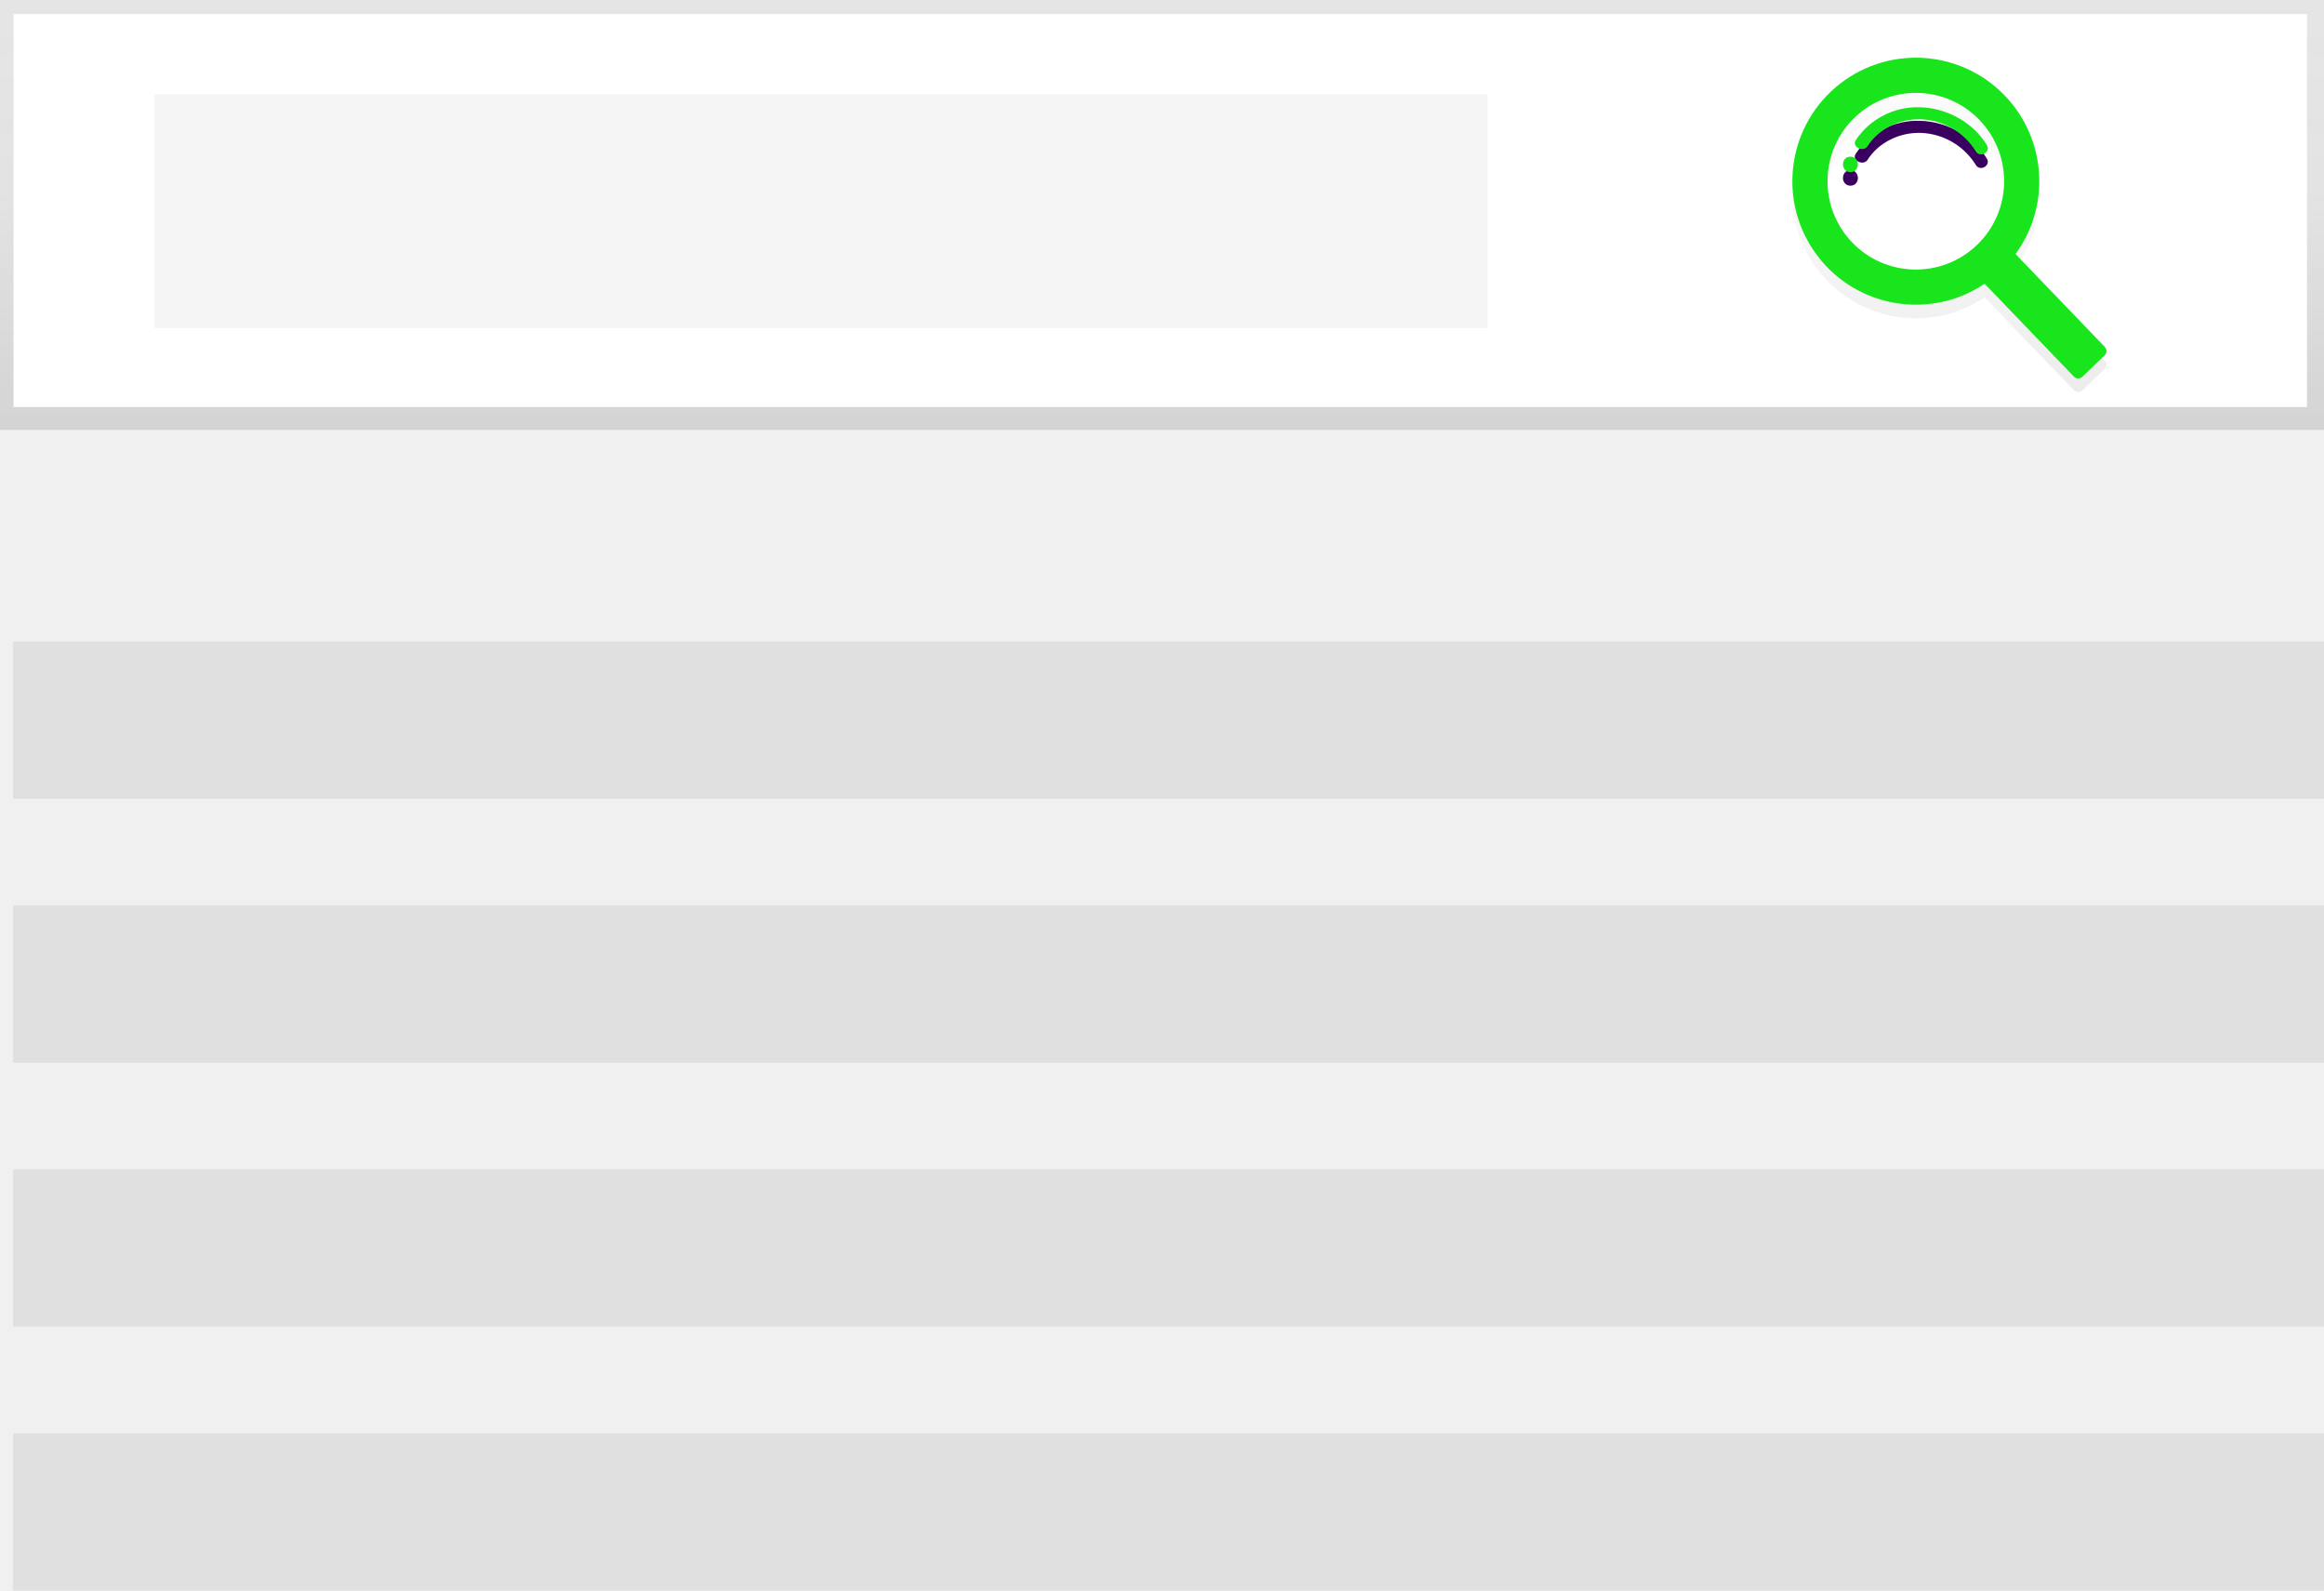
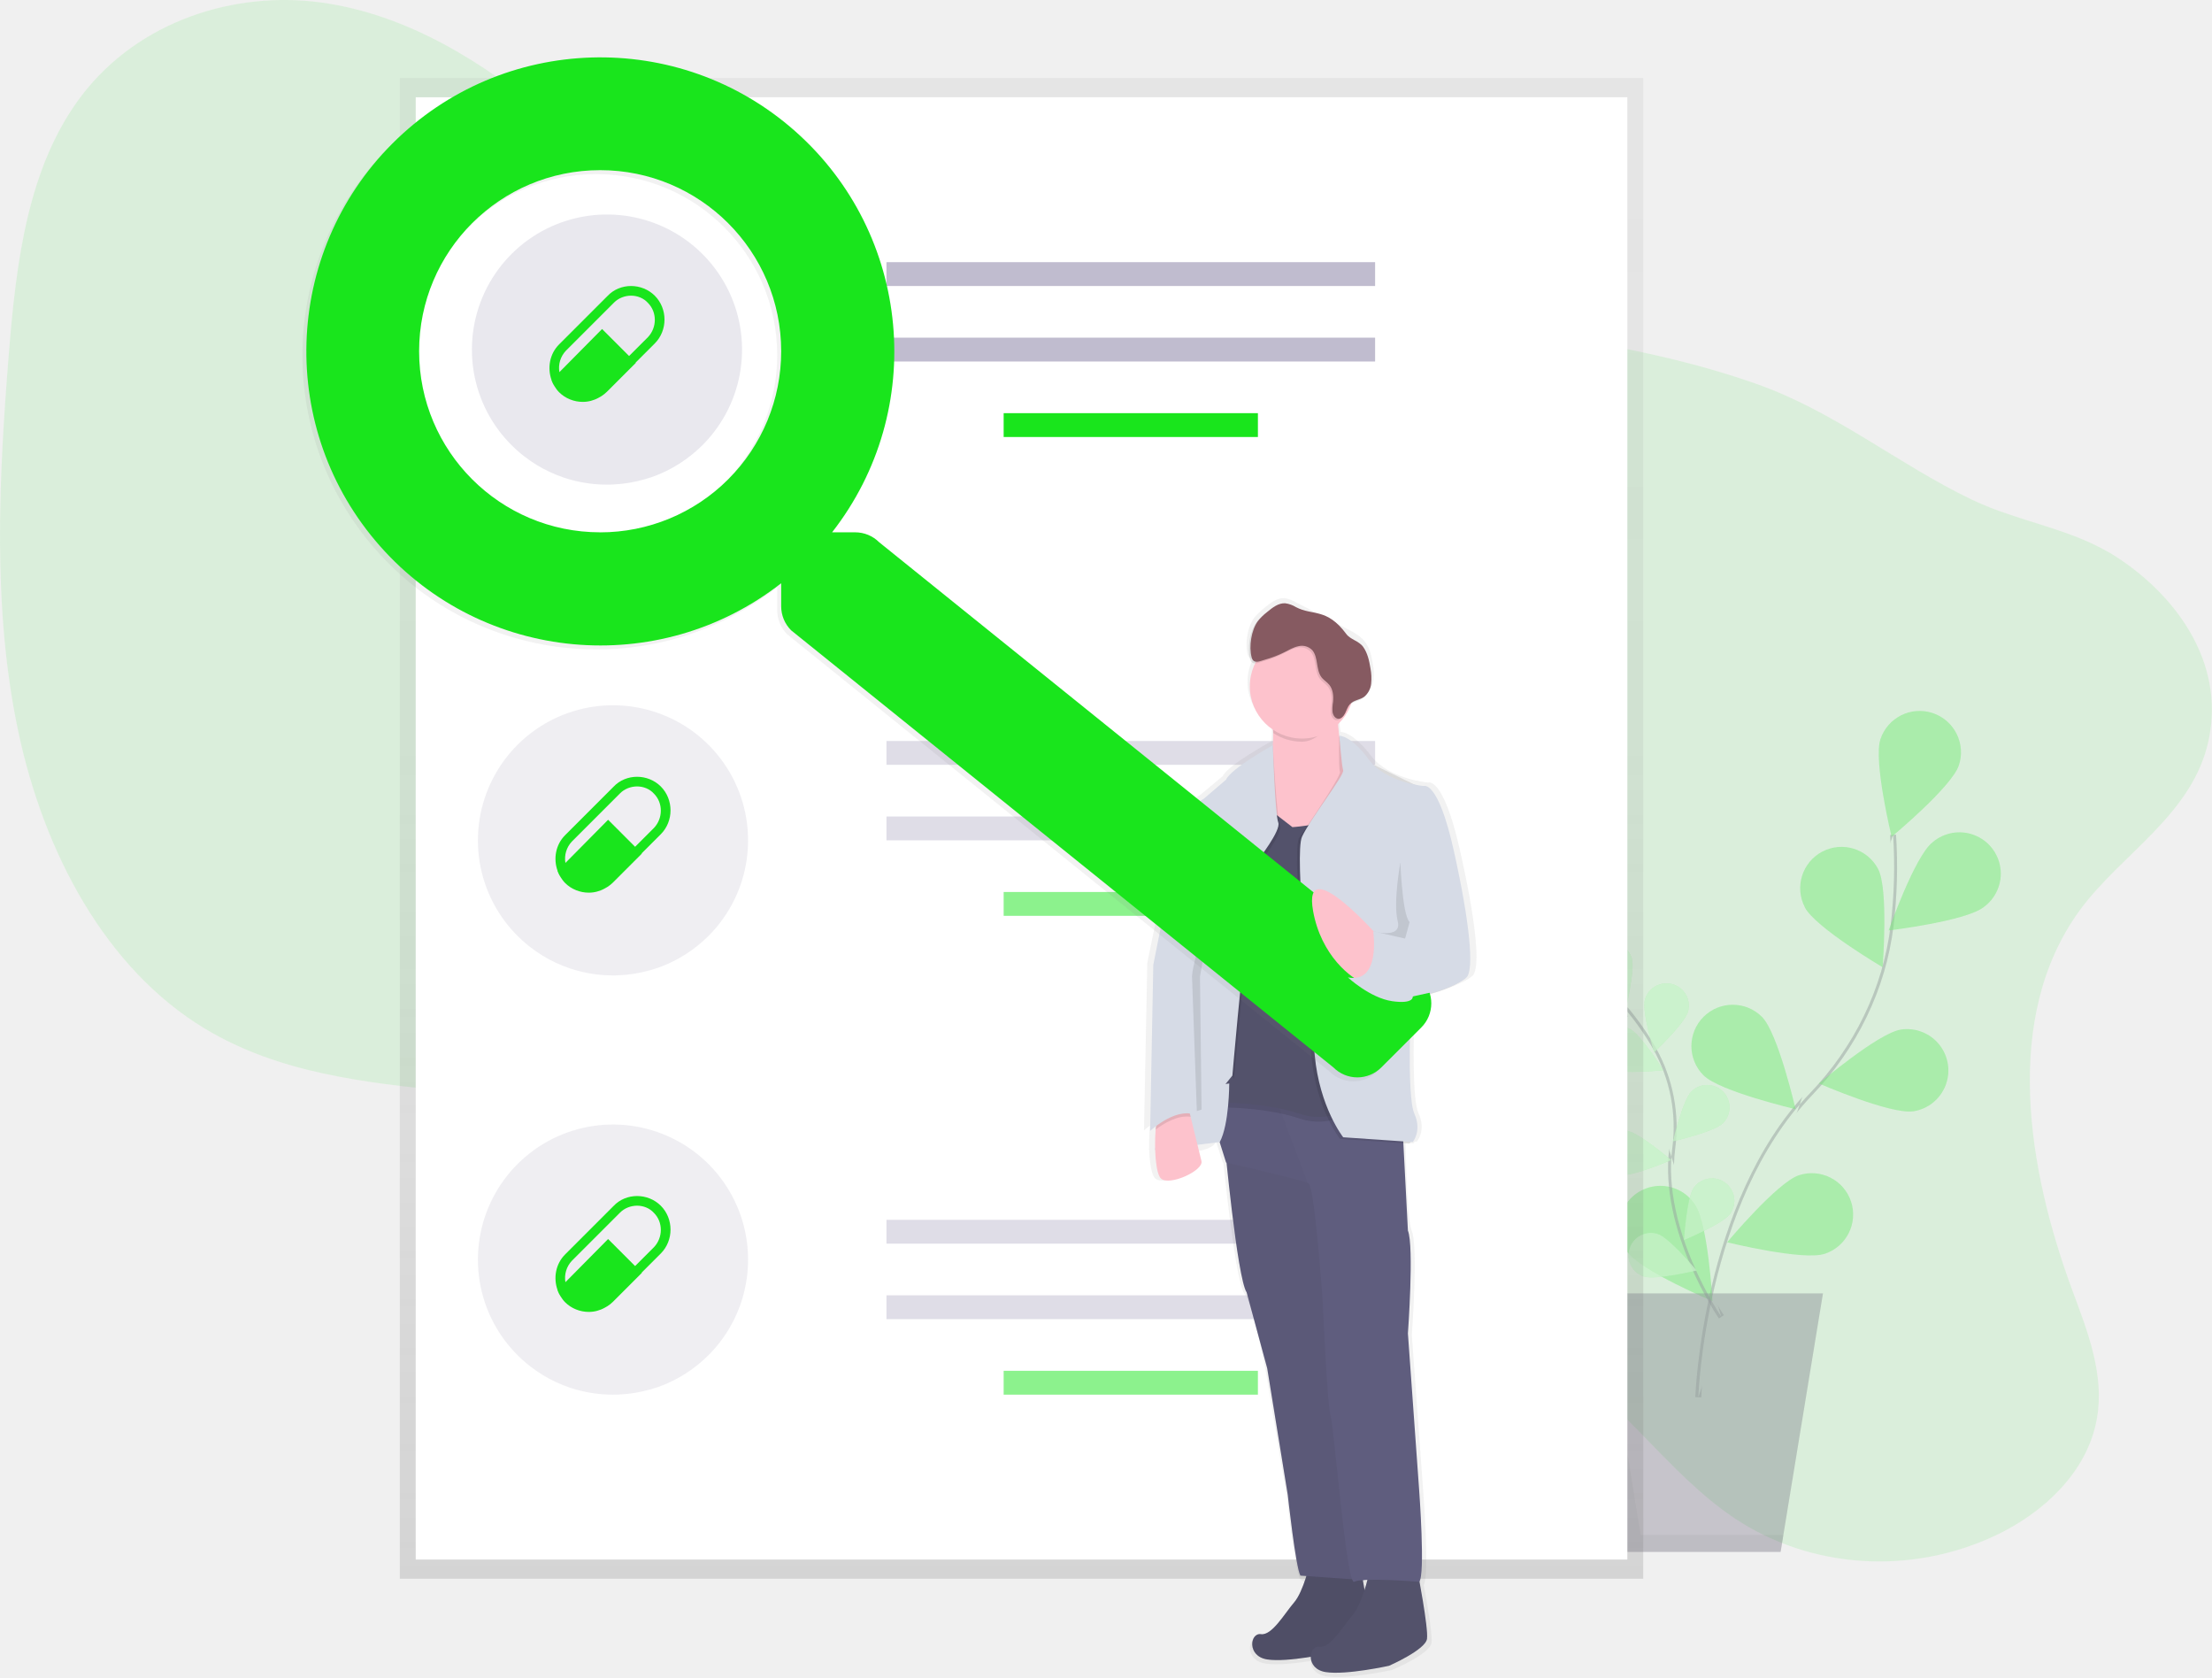
- <svg xmlns="http://www.w3.org/2000/svg" style="isolation:isolate" viewBox="0 0 871.909 596.6" width="871.909pt" height="596.6pt">
+ <svg xmlns="http://www.w3.org/2000/svg" style="isolation:isolate" viewBox="0 0 1113.61 844.14" width="1113.61pt" height="844.14pt">
  <defs>
-     <clipPath id="_clipPath_Nwnc2arRbflfeWcq6ix2P9vSSHkTQynB">
-       <rect width="871.909" height="596.6" />
+     <clipPath id="_clipPath_eBfTHRBxXEjNfrIkebnXogi7vzdkbLMe">
+       <rect width="1113.61" height="844.14" />
    </clipPath>
  </defs>
-   <g clip-path="url(#_clipPath_Nwnc2arRbflfeWcq6ix2P9vSSHkTQynB)">
-     <linearGradient id="_lgradient_0" x1="0.5" y1="1" x2="0.5" y2="0" gradientTransform="matrix(871.909,0,0,161.227,0,0)" gradientUnits="userSpaceOnUse">
+   <g clip-path="url(#_clipPath_eBfTHRBxXEjNfrIkebnXogi7vzdkbLMe)">
+     <g opacity="0.1">
+       <path d=" M 1047 458.22 C 1007.85 511.94 1020.77 588.62 1043.4 649.71 C 1050.98 670.16 1059.59 691.79 1055.66 714.04 C 1050.86 741.24 1028.3 761.62 1004.85 772.72 C 962.1 792.95 911.6 789.72 873.36 764.23 C 840.36 742.23 817.13 705.67 783.49 684.72 C 727.19 649.67 654.1 665.33 591.44 692.09 C 547.11 711.02 498.55 735.4 455.35 717.92 C 424.95 705.62 404.48 674.31 393.71 640.84 C 388.51 624.68 384.87 607.14 374.51 594.49 C 368.35 586.97 360.21 581.73 351.84 577.35 C 275.45 537.35 177.19 562.35 103.13 517.72 C 53.13 487.58 22.01 429.09 9.08 367.6 C -3.85 306.11 -0.65 241.2 4.5 177.4 C 8.16 132.06 13.95 83.61 41.21 47.98 C 70.04 10.31 118.36 -4.66 161.57 1.24 C 204.78 7.14 243.52 31.14 277.41 59.79 C 319.8 95.53 358.8 140.4 411.52 153.97 C 447.43 163.21 485.58 156.67 522.91 153.78 C 585.31 148.96 647.49 154.51 709.29 160.78 C 768.45 166.78 828.02 173.48 884.05 193.15 C 923.7 207.07 955.13 233.38 992.46 251.36 C 1016.79 263.08 1043.56 265.8 1066.46 280.94 C 1094.72 299.59 1120.26 332.63 1111.97 372.28 C 1104.14 409.97 1067.8 429.71 1047 458.22 Z " fill="rgb(25,229,28)" />
+     </g>
+     <g style="opacity:0.5;">
+       <g opacity="0.5">
+         <mask id="_mask_jn3HyzEgg6XFMaLQ7bLCETe75eyydrTr" x="-200%" y="-200%" width="400%" height="400%">
+           <rect x="-200%" y="-200%" width="400%" height="400%" style="fill:white;" />
+           <path d=" M 854.99 703.24 C 854.99 703.24 858.29 605.48 911.18 550.24 C 933.38 527.06 947.96 497.62 951.82 465.76 C 953.624 450.64 954.039 435.386 953.06 420.19" fill="black" stroke="none" />
+         </mask>
+         <path d=" M 854.99 703.24 C 854.99 703.24 858.29 605.48 911.18 550.24 C 933.38 527.06 947.96 497.62 951.82 465.76 C 953.624 450.64 954.039 435.386 953.06 420.19" fill="none" mask="url(#_mask_jn3HyzEgg6XFMaLQ7bLCETe75eyydrTr)" vector-effect="non-scaling-stroke" stroke-width="4" stroke="rgb(83,84,97)" stroke-linejoin="miter" stroke-linecap="butt" stroke-miterlimit="10" />
+         <path d=" M 854.99 703.24 C 854.99 703.24 858.29 605.48 911.18 550.24 C 933.38 527.06 947.96 497.62 951.82 465.76 C 953.624 450.64 954.039 435.386 953.06 420.19" fill="none" />
+       </g>
+       <g opacity="0.5">
+         <path d=" M 986.19 385.2 C 982.57 396.12 952.31 421.2 952.31 421.2 C 952.31 421.2 943.04 382.99 946.66 372.08 C 950.28 361.164 962.064 355.25 972.98 358.87 C 983.896 362.49 989.81 374.274 986.19 385.19 L 986.19 385.2 Z " fill="rgb(25,229,28)" />
+       </g>
+       <g opacity="0.5">
+         <path d=" M 998.8 456.5 C 989.8 463.7 950.8 468.32 950.8 468.32 C 950.8 468.32 963.8 431.21 972.8 424.02 C 978.565 419.002 986.616 417.546 993.773 420.227 C 1000.93 422.909 1006.043 429.296 1007.092 436.866 C 1008.141 444.437 1004.958 451.973 998.8 456.5 Z " fill="rgb(25,229,28)" />
+       </g>
+       <g opacity="0.5">
+         <path d=" M 963.12 559.34 C 951.74 561.02 915.71 545.34 915.71 545.34 C 915.71 545.34 945.65 519.86 957.03 518.18 C 964.39 517.092 971.771 520.013 976.393 525.843 C 981.015 531.673 982.175 539.525 979.438 546.443 C 976.7 553.361 970.48 558.292 963.12 559.38 L 963.12 559.34 Z " fill="rgb(25,229,28)" />
+       </g>
+       <g opacity="0.5">
+         <path d=" M 918.59 631.08 C 907.66 634.66 869.49 625.26 869.49 625.26 C 869.49 625.26 894.7 595.09 905.63 591.51 C 916.557 587.92 928.325 593.868 931.915 604.795 C 935.505 615.722 929.557 627.49 918.63 631.08 L 918.59 631.08 Z " fill="rgb(25,229,28)" />
+       </g>
+       <g opacity="0.5">
+         <path d=" M 908.59 456.67 C 913.9 466.87 947.8 486.84 947.8 486.84 C 947.8 486.84 950.88 447.65 945.57 437.44 C 940.263 427.239 927.691 423.273 917.49 428.58 C 907.289 433.887 903.323 446.459 908.63 456.66 L 908.59 456.67 Z " fill="rgb(25,229,28)" />
+       </g>
+       <g opacity="0.5">
+         <path d=" M 857.58 541.22 C 865.7 549.37 903.98 558.29 903.98 558.29 C 903.98 558.29 895.19 519.97 887.08 511.82 C 878.964 503.674 865.781 503.649 857.635 511.765 C 849.489 519.881 849.464 533.064 857.58 541.21 L 857.58 541.22 Z " fill="rgb(25,229,28)" />
+       </g>
+       <g opacity="0.5">
+         <path d=" M 819.28 630.21 C 825.9 639.61 862.13 654.88 862.13 654.88 C 862.13 654.88 859.95 615.63 853.32 606.22 C 849.143 599.868 841.837 596.297 834.259 596.905 C 826.681 597.513 820.037 602.203 816.926 609.14 C 813.816 616.077 814.733 624.157 819.32 630.22 L 819.28 630.21 Z " fill="rgb(25,229,28)" />
+       </g>
+       <g opacity="0.5">
+         <mask id="_mask_pITN7ZC0bpnisSvLZz0JoHOA2RWaVVSM" x="-200%" y="-200%" width="400%" height="400%">
+           <rect x="-200%" y="-200%" width="400%" height="400%" style="fill:white;" />
+           <path d=" M 866.61 662.78 C 866.61 662.78 836.61 619.14 841.87 578.08 C 844.188 560.872 840.861 543.377 832.39 528.22 C 828.311 521.056 823.585 514.281 818.27 507.98" fill="black" stroke="none" />
+         </mask>
+         <path d=" M 866.61 662.78 C 866.61 662.78 836.61 619.14 841.87 578.08 C 844.188 560.872 840.861 543.377 832.39 528.22 C 828.311 521.056 823.585 514.281 818.27 507.98" fill="none" mask="url(#_mask_pITN7ZC0bpnisSvLZz0JoHOA2RWaVVSM)" vector-effect="non-scaling-stroke" stroke-width="4" stroke="rgb(83,84,97)" stroke-linejoin="miter" stroke-linecap="butt" stroke-miterlimit="10" />
+         <path d=" M 866.61 662.78 C 866.61 662.78 836.61 619.14 841.87 578.08 C 844.188 560.872 840.861 543.377 832.39 528.22 C 828.311 521.056 823.585 514.281 818.27 507.98" fill="none" />
+       </g>
+       <g opacity="0.5">
+         <path d=" M 821.44 482.08 C 823.37 488 818.27 508.66 818.27 508.66 C 818.27 508.66 801.94 495 800.01 489.09 C 798.077 483.172 801.307 476.808 807.225 474.875 C 813.143 472.942 819.507 476.172 821.44 482.09 L 821.44 482.08 Z " fill="rgb(25,229,28)" />
+       </g>
+       <g opacity="0.5">
+         <path d=" M 849.87 509.07 C 848.28 515.07 832.76 529.66 832.76 529.66 C 832.76 529.66 826.48 509.32 828.07 503.3 C 829.663 497.28 835.835 493.692 841.855 495.285 C 847.875 496.878 851.463 503.05 849.87 509.07 L 849.87 509.07 Z " fill="rgb(25,229,28)" />
+       </g>
+       <g opacity="0.5">
+         <path d=" M 867.41 565.33 C 863 569.72 842.25 574.47 842.25 574.47 C 842.25 574.47 847.09 553.74 851.51 549.35 C 855.928 544.959 863.069 544.982 867.46 549.4 C 871.851 553.818 871.828 560.959 867.41 565.35 L 867.41 565.33 Z " fill="rgb(25,229,28)" />
+       </g>
+       <g opacity="0.5">
+         <path d=" M 871.1 610.9 C 867.49 615.97 847.8 624.14 847.8 624.14 C 847.8 624.14 849.07 602.89 852.68 597.82 C 856.286 592.745 863.325 591.554 868.4 595.16 C 873.475 598.766 874.666 605.805 871.06 610.88 L 871.1 610.9 Z " fill="rgb(25,229,28)" />
+       </g>
+       <g opacity="0.5">
+         <path d=" M 810.64 538.14 C 816.23 540.88 837.4 538.68 837.4 538.68 C 837.4 538.68 826.13 520.62 820.54 517.89 C 814.948 515.156 808.199 517.473 805.465 523.065 C 802.731 528.657 805.048 535.406 810.64 538.14 L 810.64 538.14 Z " fill="rgb(25,229,28)" />
+       </g>
+       <g opacity="0.5">
+         <path d=" M 815.63 591.39 C 821.79 592.33 841.33 583.9 841.33 583.9 C 841.33 583.9 825.17 570.04 819.02 569.14 C 812.865 568.204 807.116 572.435 806.18 578.59 C 805.244 584.745 809.475 590.494 815.63 591.43 L 815.63 591.39 Z " fill="rgb(25,229,28)" />
+       </g>
+       <g opacity="0.5">
+         <path d=" M 827.57 642.46 C 833.48 644.46 854.17 639.46 854.17 639.46 C 854.17 639.46 840.59 623.07 834.68 621.1 C 828.771 619.137 822.388 622.336 820.425 628.245 C 818.462 634.154 821.661 640.537 827.57 642.5 L 827.57 642.46 Z " fill="rgb(25,229,28)" />
+       </g>
+       <g opacity="0.5">
+         <path d=" M 821.44 482.08 C 823.37 488 818.27 508.66 818.27 508.66 C 818.27 508.66 801.94 495 800.01 489.09 C 798.077 483.172 801.307 476.808 807.225 474.875 C 813.143 472.942 819.507 476.172 821.44 482.09 L 821.44 482.08 Z " fill="rgb(255,255,255)" />
+       </g>
+       <g opacity="0.5">
+         <path d=" M 849.87 509.07 C 848.28 515.07 832.76 529.66 832.76 529.66 C 832.76 529.66 826.48 509.32 828.07 503.3 C 829.663 497.28 835.835 493.692 841.855 495.285 C 847.875 496.878 851.463 503.05 849.87 509.07 L 849.87 509.07 Z " fill="rgb(255,255,255)" />
+       </g>
+       <g opacity="0.5">
+         <path d=" M 867.41 565.33 C 863 569.72 842.25 574.47 842.25 574.47 C 842.25 574.47 847.09 553.74 851.51 549.35 C 855.928 544.959 863.069 544.982 867.46 549.4 C 871.851 553.818 871.828 560.959 867.41 565.35 L 867.41 565.33 Z " fill="rgb(255,255,255)" />
+       </g>
+       <g opacity="0.5">
+         <path d=" M 871.1 610.9 C 867.49 615.97 847.8 624.14 847.8 624.14 C 847.8 624.14 849.07 602.89 852.68 597.82 C 856.286 592.745 863.325 591.554 868.4 595.16 C 873.475 598.766 874.666 605.805 871.06 610.88 L 871.1 610.9 Z " fill="rgb(255,255,255)" />
+       </g>
+       <g opacity="0.5">
+         <path d=" M 810.64 538.14 C 816.23 540.88 837.4 538.68 837.4 538.68 C 837.4 538.68 826.13 520.62 820.54 517.89 C 814.948 515.156 808.199 517.473 805.465 523.065 C 802.731 528.657 805.048 535.406 810.64 538.14 L 810.64 538.14 Z " fill="rgb(255,255,255)" />
+       </g>
+       <g opacity="0.5">
+         <path d=" M 815.63 591.39 C 821.79 592.33 841.33 583.9 841.33 583.9 C 841.33 583.9 825.17 570.04 819.02 569.14 C 812.865 568.204 807.116 572.435 806.18 578.59 C 805.244 584.745 809.475 590.494 815.63 591.43 L 815.63 591.39 Z " fill="rgb(255,255,255)" />
+       </g>
+       <g opacity="0.5">
+         <path d=" M 827.57 642.46 C 833.48 644.46 854.17 639.46 854.17 639.46 C 854.17 639.46 840.59 623.07 834.68 621.1 C 828.771 619.137 822.388 622.336 820.425 628.245 C 818.462 634.154 821.661 640.537 827.57 642.5 L 827.57 642.46 Z " fill="rgb(255,255,255)" />
+       </g>
+       <g opacity="0.5">
+         <path d=" M 811.1 781.11 L 896.43 781.11 L 917.77 650.98 L 789.77 650.98 L 811.1 781.11 L 811.1 781.11 Z " fill="rgb(71,64,89)" />
+       </g>
+       <g opacity="0.1">
+         <path d=" M 806.1 650.98 L 826.03 772.58 L 897.83 772.58 L 896.43 781.11 L 811.1 781.11 L 789.77 650.98 L 806.1 650.98 L 806.1 650.98 Z " fill="rgb(0,0,0)" />
+       </g>
+     </g>
+     <linearGradient id="_lgradient_4" x1="0.5" y1="1" x2="0.5" y2="0" gradientTransform="matrix(626,0,0,755.3,201.28,39.29)" gradientUnits="userSpaceOnUse">
      <stop offset="0%" stop-opacity="0.25" style="stop-color:rgb(128,128,128)" />
-       <stop offset="53.514%" stop-opacity="0.12" style="stop-color:rgb(128,128,128)" />
+       <stop offset="54%" stop-opacity="0.12" style="stop-color:rgb(128,128,128)" />
      <stop offset="100%" stop-opacity="0.1" style="stop-color:rgb(128,128,128)" />
    </linearGradient>
-     <rect x="0" y="0" width="871.909" height="161.227" transform="matrix(1,0,0,1,0,0)" fill="url(#_lgradient_0)" />
-     <rect x="5.091" y="5.277" width="860.453" height="147.379" transform="matrix(1,0,0,1,0,0)" fill="rgb(255,255,255)" />
-     <rect x="57.939" y="35.365" width="500.194" height="87.713" transform="matrix(1,0,0,1,0,0)" fill="rgb(245,245,245)" />
-     <linearGradient id="_lgradient_1" x1="0.5" y1="1" x2="0.5" y2="0" gradientTransform="matrix(117.844,0,0,120.296,672.451,26.739)" gradientUnits="userSpaceOnUse">
-       <stop offset="0%" stop-opacity="0.25" style="stop-color:rgb(179,179,179)" />
-       <stop offset="53.514%" stop-opacity="0.1" style="stop-color:rgb(179,179,179)" />
-       <stop offset="100%" stop-opacity="0.05" style="stop-color:rgb(179,179,179)" />
+     <rect x="201.28" y="39.29" width="626" height="755.3" transform="matrix(1,0,0,1,0,0)" fill="url(#_lgradient_4)" />
+     <rect x="209.28" y="48.95" width="610" height="736" transform="matrix(1,0,0,1,0,0)" fill="rgb(255,255,255)" />
+     <rect x="446.28" y="131.95" width="246" height="12" transform="matrix(1,0,0,1,0,0)" fill="rgb(192,188,207)" />
+     <rect x="446.28" y="169.95" width="246" height="12" transform="matrix(1,0,0,1,0,0)" fill="rgb(192,188,207)" />
+     <rect x="505.28" y="207.95" width="128" height="12" transform="matrix(1,0,0,1,0,0)" fill="rgb(25,229,28)" />
+     <g opacity="0.5">
+       <rect x="446.28" y="372.95" width="246" height="12" transform="matrix(1,0,0,1,0,0)" fill="rgb(192,188,207)" />
+     </g>
+     <g opacity="0.5">
+       <rect x="446.28" y="410.95" width="246" height="12" transform="matrix(1,0,0,1,0,0)" fill="rgb(192,188,207)" />
+     </g>
+     <g opacity="0.5">
+       <rect x="505.28" y="448.95" width="128" height="12" transform="matrix(1,0,0,1,0,0)" fill="rgb(25,229,28)" />
+     </g>
+     <g opacity="0.5">
+       <rect x="446.28" y="613.95" width="246" height="12" transform="matrix(1,0,0,1,0,0)" fill="rgb(192,188,207)" />
+     </g>
+     <g opacity="0.5">
+       <rect x="446.28" y="651.95" width="246" height="12" transform="matrix(1,0,0,1,0,0)" fill="rgb(192,188,207)" />
+     </g>
+     <g opacity="0.5">
+       <rect x="505.28" y="689.95" width="128" height="12" transform="matrix(1,0,0,1,0,0)" fill="rgb(25,229,28)" />
+     </g>
+     <linearGradient id="_lgradient_5" x1="0" y1="0.5" x2="6.123233995736766e-17" y2="-0.5" gradientTransform="matrix(167.386,0,0,543.041,575.94,301.038)" gradientUnits="userSpaceOnUse">
+       <stop offset="0%" stop-opacity="0.1" style="stop-color:rgb(128,128,128)" />
    </linearGradient>
-     <path d=" M 752.167 40.962 C 735.164 23.271 707.316 21.909 688.668 37.855 C 670.02 53.801 667.043 81.523 681.879 101.066 C 696.715 120.608 724.217 125.191 744.588 111.515 L 778.072 146.344 C 778.935 147.241 780.362 147.269 781.259 146.406 L 789.604 138.384 C 790.501 137.521 790.529 136.094 789.666 135.197 L 756.182 100.369 C 769.434 82.214 767.74 57.167 752.167 40.962 L 752.167 40.962 Z  M 741.738 96.947 C 732.078 106.234 717.774 108.787 705.497 103.417 C 693.221 98.046 685.388 85.809 685.651 72.411 C 685.915 59.014 694.223 47.094 706.702 42.211 C 719.181 37.327 733.372 40.442 742.66 50.102 C 755.341 63.292 754.928 84.265 741.738 96.947 L 741.738 96.947 Z " fill="url(#_lgradient_1)" />
-     <path d=" M 694.237 63.854 C 690.512 63.854 690.505 69.643 694.237 69.643 C 697.963 69.643 697.969 63.854 694.237 63.854 Z " fill="rgb(58,0,95)" />
-     <path d=" M 720.209 45.305 C 710.603 45.016 701.528 49.704 696.203 57.704 C 694.621 60.182 699.115 62.371 700.689 59.907 C 704.706 53.619 712.341 49.626 720.591 49.833 C 729.068 50.132 736.835 54.649 741.286 61.87 C 742.868 64.477 747.012 62.106 745.44 59.516 C 740.386 51.187 730.569 45.54 720.209 45.305 Z " fill="rgb(58,0,95)" />
-     <path d=" M 752.167 35.87 C 735.164 18.18 707.316 16.817 688.668 32.764 C 670.02 48.71 667.043 76.432 681.879 95.974 C 696.715 115.517 724.217 120.1 744.588 106.424 L 778.072 141.252 C 778.935 142.149 780.362 142.177 781.259 141.315 L 789.604 133.292 C 790.501 132.43 790.529 131.003 789.666 130.106 L 756.182 95.277 C 769.434 77.123 767.74 52.076 752.167 35.87 Z  M 741.738 91.855 C 728.547 104.537 707.574 104.124 694.892 90.933 C 682.211 77.743 682.624 56.769 695.814 44.088 C 709.005 31.407 729.978 31.82 742.66 45.01 C 755.341 58.201 754.928 79.174 741.738 91.855 L 741.738 91.855 Z " fill="rgb(25,229,28)" />
-     <path d=" M 694.237 58.762 C 690.512 58.762 690.505 64.552 694.237 64.552 C 697.963 64.552 697.969 58.762 694.237 58.762 Z " fill="rgb(25,229,28)" />
-     <path d=" M 720.209 40.214 C 710.603 39.925 701.528 44.612 696.203 52.613 C 694.621 55.09 699.115 57.279 700.689 54.815 C 704.706 48.527 712.341 44.535 720.591 44.742 C 729.068 45.04 736.835 49.557 741.286 56.778 C 742.868 59.386 747.012 57.015 745.44 54.424 C 740.386 46.095 730.569 40.448 720.209 40.214 Z " fill="rgb(25,229,28)" />
-     <rect x="4.909" y="240.6" width="867" height="59" transform="matrix(1,0,0,1,0,0)" fill="rgb(224,224,224)" />
-     <rect x="4.909" y="339.6" width="867" height="59" transform="matrix(1,0,0,1,0,0)" fill="rgb(224,224,224)" />
-     <rect x="4.909" y="438.6" width="867" height="59" transform="matrix(1,0,0,1,0,0)" fill="rgb(224,224,224)" />
-     <rect x="4.909" y="537.6" width="867" height="59" transform="matrix(1,0,0,1,0,0)" fill="rgb(224,224,224)" />
+     <path d=" M 578.41 578.7 L 578.56 578.7 C 578.78 585.4 579.73 591.46 581.56 593.14 C 585.92 597.14 604 589.14 602.76 584.3 C 602.51 583.3 602.09 581.66 601.56 579.59 C 606.44 578.98 610.61 577.59 612.27 574.73 L 615.41 584.41 L 615.63 585.1 L 615.69 585.1 L 615.87 585.1 C 617.94 604.72 622.63 645.46 626.38 650.92 C 631.38 658.15 637.13 689.48 637.13 689.48 L 647.88 753.75 C 647.88 753.75 652.02 790.75 654.5 794.75 C 655.221 795.514 656.18 796.011 657.22 796.16 C 655.77 800.5 653.69 805.57 651.22 808.4 C 646.22 814.02 639.64 825.27 633.85 824.47 C 628.06 823.67 626.41 835.72 637.16 837.32 C 643.11 838.21 652.6 837.13 659.89 835.99 C 659.89 839.21 662.13 842.91 667.76 843.75 C 678.51 845.36 700.84 840.54 700.84 840.54 C 700.84 840.54 719.84 832.54 720.69 826.88 C 721.29 822.78 718.38 806.32 716.76 797.69 C 719.76 792.88 716.56 751.37 716.56 751.37 L 710.77 671.84 C 710.77 671.84 714.08 627.66 710.77 619.62 C 708.7 614.62 707.93 591.62 707.64 575.17 L 711.64 575.43 C 711.867 575.155 712.075 574.865 712.26 574.56 L 713.26 574.63 C 713.26 574.63 718.26 569.01 714.09 560.17 C 711.02 553.6 711.6 523.94 712.09 509.17 L 712.09 509.17 L 712.68 502.17 C 712.899 501.957 713.067 501.697 713.17 501.41 C 720.926 500.362 728.465 498.08 735.5 494.65 C 737.623 493.767 739.599 492.567 741.36 491.09 C 745.5 487.09 743.01 462.97 734.74 426.82 C 726.47 390.67 719.03 393.88 719.03 393.88 C 719.03 393.88 699.18 392.27 690.08 380.22 C 680.98 368.17 674.87 368.33 674.87 368.33 L 674.87 368.33 C 674.64 366.75 674.48 365.26 674.37 363.87 C 674.37 363.35 674.29 362.87 674.26 362.35 C 677.354 359.473 679.713 355.896 681.14 351.92 C 683 350.92 685.29 350.59 687.07 349.33 C 687.524 349 687.937 348.618 688.3 348.19 C 690.084 346.544 691.216 344.312 691.49 341.9 C 691.774 339.267 691.649 336.605 691.12 334.01 C 690.49 330.17 689.56 326.24 687.32 323.22 C 685.08 320.2 681.73 318.38 678.5 316.69 Q 665.38 309.8 652.19 303.05 C 650.472 302 648.555 301.319 646.56 301.05 C 643.04 300.85 639.88 303.26 637.04 305.55 C 635.907 306.442 634.822 307.393 633.79 308.4 C 632.913 309.178 632.112 310.039 631.4 310.97 C 628.08 315.42 626.67 323.8 628.13 329.36 C 628.59 331.12 629.58 331.63 630.8 331.61 C 628.99 335.209 628.048 339.182 628.05 343.21 C 628.09 352.173 632.692 360.498 640.26 365.3 C 640.26 365.86 640.26 366.41 640.31 366.94 C 640.351 368.992 640.284 371.045 640.11 373.09 C 640.11 373.09 618.11 384.98 615.64 390.6 C 615.64 390.6 604.06 400.24 604.06 400.24 C 604.06 400.24 586.69 409.08 586.69 440.41 L 577.59 484.59 L 575.94 568.94 C 575.94 568.94 577.08 567.94 578.94 566.52 C 578.88 567.08 578.83 567.66 578.78 568.25 C 578.532 571.474 578.449 574.708 578.53 577.94 L 578.41 578.7 Z  M 689.51 797.01 C 689.17 798.3 688.67 800.01 688.04 802.01 C 687.76 800.35 687.48 798.71 687.2 797.15 C 687.92 797.08 688.69 797.04 689.51 797.01 L 689.51 797.01 Z " fill="url(#_lgradient_5)" />
+     <path d=" M 659.47 786.65 C 659.47 786.65 656.28 800.99 651.47 806.56 C 646.66 812.13 640.36 823.29 634.8 822.49 C 629.24 821.69 627.63 833.64 637.99 835.23 C 648.35 836.82 669.8 832.05 669.8 832.05 C 669.8 832.05 688.12 824.05 688.91 818.51 C 689.7 812.97 684.13 784.26 684.13 784.26 L 659.47 786.65 Z " fill="rgb(83,82,107)" />
+     <g opacity="0.05">
+       <path d=" M 659.47 786.65 C 659.47 786.65 656.28 800.99 651.47 806.56 C 646.66 812.13 640.36 823.29 634.8 822.49 C 629.24 821.69 627.63 833.64 637.99 835.23 C 648.35 836.82 669.8 832.05 669.8 832.05 C 669.8 832.05 688.12 824.05 688.91 818.51 C 689.7 812.97 684.13 784.26 684.13 784.26 L 659.47 786.65 Z " fill="rgb(0,0,0)" />
+     </g>
+     <path d=" M 688.94 793.02 C 688.94 793.02 685.75 807.36 680.94 812.93 C 676.13 818.5 669.8 829.66 664.25 828.86 C 658.7 828.06 657.08 840.01 667.44 841.6 C 677.8 843.19 699.3 838.41 699.3 838.41 C 699.3 838.41 717.62 830.41 718.41 824.87 C 719.2 819.33 713.63 790.62 713.63 790.62 L 688.94 793.02 Z " fill="rgb(83,82,107)" />
+     <path d=" M 616.46 574.81 C 616.46 574.81 622.83 643.3 627.61 650.47 C 627.61 650.47 637.96 688.7 637.96 688.7 L 648.31 752.41 C 648.31 752.41 652.31 789.05 654.68 793.03 C 654.68 793.03 686.61 795.3 686.61 795.3 L 668.23 584.36 L 616.46 574.81 Z " fill="rgb(95,93,126)" />
+     <g opacity="0.05">
+       <path d=" M 616.46 574.81 C 616.46 574.81 622.83 643.3 627.61 650.47 C 627.61 650.47 637.96 688.7 637.96 688.7 L 648.31 752.41 C 648.31 752.41 652.31 789.05 654.68 793.03 C 654.68 793.03 686.61 795.3 686.61 795.3 L 668.23 584.36 L 616.46 574.81 Z " fill="rgb(0,0,0)" />
+     </g>
+     <path d=" M 603.72 542.14 L 605.8 548.75 L 617.05 584.46 L 617.27 585.14 L 617.33 585.14 C 618.84 585.48 650.72 592.81 657.6 595.06 C 657.971 595.175 658.335 595.312 658.69 595.47 C 661.88 597.06 665.86 654.4 665.86 654.4 C 665.86 654.4 668.25 708.56 669.86 712.54 C 671.47 716.52 677.86 798.54 681.81 796.16 C 685.76 793.78 714.46 796.16 714.46 796.16 C 717.65 792.97 714.46 749.97 714.46 749.97 L 708.8 671.14 C 708.8 671.14 711.99 627.34 708.8 619.37 C 708.8 619.37 705.61 558.05 705.61 558.05 L 640.42 547.86 L 634.12 546.86 L 603.72 542.14 Z " fill="rgb(95,93,126)" />
+     <g opacity="0.02">
+       <path d=" M 605.8 548.76 L 617.05 584.47 L 617.32 585.17 C 618.83 585.51 650.71 592.84 657.59 595.09 L 658.28 595.09 L 640.47 547.87 L 639.96 546.51 L 634.17 546.88 L 605.8 548.76 Z " fill="rgb(0,0,0)" />
+     </g>
+     <g opacity="0.1">
+       <path d=" M 680.18 382.87 C 680.18 382.87 650.71 414.73 632.39 388.44 L 614.87 400.39 L 618.06 418.71 L 607.7 557.28 C 607.7 557.28 634.78 556.48 653.89 562.85 C 664.757 566.705 676.873 563.908 684.95 555.68 L 681.8 433.84 L 688.97 396.41 L 680.18 382.87 Z " fill="rgb(0,0,0)" />
+     </g>
+     <path d=" M 680.18 380.48 C 680.18 380.48 650.71 412.34 632.39 386.05 L 614.87 398 L 618.06 416.32 L 607.7 554.89 C 607.7 554.89 634.78 554.09 653.89 560.46 C 664.757 564.315 676.873 561.518 684.95 553.29 L 681.8 431.45 L 688.97 394.02 L 680.18 380.48 Z " fill="rgb(83,82,107)" />
+     <g>
+       <g>
+         <path d=" M 621.35 522.36 L 621.35 527.38 L 619.75 527.38 L 619.75 524.04 L 613.9 524.04 L 613.9 527.38 L 612.29 527.38 L 612.29 522.37 L 621.35 522.36" fill="rgb(232,33,39)" />
+         <path d=" M 619.92 520.74 L 613.74 520.74 C 612.915 520.542 612.267 519.903 612.06 519.08 L 621.59 519.08 C 621.381 519.902 620.734 520.54 619.91 520.74" fill="rgb(232,33,39)" />
+       </g>
+       <g>
+         <path d=" M 675.8 519.14 C 675.585 519.953 674.945 520.585 674.13 520.79 L 671.53 520.79 L 671.4 520.84 L 671.4 527.4 L 669.8 527.4 L 669.8 520.84 L 669.65 520.79 L 667.05 520.79 C 666.238 520.579 665.601 519.95 665.38 519.14 L 665.38 519.14 L 675.8 519.14 L 675.8 519.14 Z " fill="rgb(232,33,39)" />
+       </g>
+     </g>
+     <path d=" M 618.85 545.34 C 618.85 545.34 618.85 566.05 614.07 574.81 C 614.07 574.81 581.42 578.81 581.42 578.81 L 586.99 549.34 L 618.85 545.34 Z " fill="rgb(214,219,230)" />
+     <path d=" M 584.45 593.14 C 588.65 597.14 606.06 589.14 604.86 584.38 C 604.02 581.01 601.08 568.95 599.41 562.11 L 598.25 557.3 C 598.25 557.3 588.05 554.11 584.45 557.3 C 583.14 558.46 582.22 563.03 581.79 568.55 C 581.05 578.14 581.8 590.6 584.45 593.14 Z " fill="rgb(253,194,204)" />
+     <path d=" M 622.8 394.81 L 650.67 416.31 C 650.67 416.31 692.08 413.92 681.73 394.01 C 677.223 385.253 674.504 375.688 673.73 365.87 C 673.393 362.248 673.393 358.602 673.73 354.98 C 673.73 354.98 635.5 319.98 640.28 359.76 C 640.657 362.813 640.877 365.884 640.94 368.96 C 641.51 398.82 622.8 394.81 622.8 394.81 Z " fill="rgb(253,194,204)" />
+     <g opacity="0.1">
+       <path d=" M 640.36 359.77 C 640.737 362.823 640.957 365.894 641.02 368.97 C 645.31 371.811 650.344 373.321 655.49 373.31 C 662.62 373.31 667.87 366.37 672.61 361.76 C 672.08 355.15 673.8 354.99 673.8 354.99 C 673.8 354.99 635.58 319.95 640.36 359.77 Z " fill="rgb(0,0,0)" />
+     </g>
+     <circle vector-effect="non-scaling-stroke" cx="655.49" cy="345.44" r="26.28" fill="rgb(253,194,204)" />
+     <g opacity="0.1">
+       <path d=" M 674.2 370.52 C 674.2 370.52 678.58 370.92 687.34 382.86 C 687.34 382.86 715.21 396.4 715.21 396.4 C 715.21 396.4 722.38 393.21 730.34 429.05 C 730.34 429.05 740.69 488.78 736.71 492.76 C 732.73 496.74 716.8 502.33 708.8 502.33 C 708.8 502.33 706.41 552.5 710.39 561.26 C 714.37 570.02 709.59 575.6 709.59 575.6 L 674.59 573.21 C 674.59 573.21 662.64 558.08 660.25 531.8 C 660.25 531.8 649.9 430.65 653.88 421.89 C 653.88 421.89 675.38 390.83 674.59 388.44 C 673.8 386.05 674.2 370.52 674.2 370.52 Z " fill="rgb(0,0,0)" />
+     </g>
+     <path d=" M 674.29 370.28 C 674.29 370.28 680.18 370.12 688.94 382.07 C 697.7 394.02 716.8 395.61 716.8 395.61 C 716.8 395.61 723.97 392.42 731.93 428.26 C 739.89 464.1 742.28 487.99 738.3 491.97 C 734.32 495.95 718.39 501.53 710.43 501.53 C 710.43 501.53 708.04 551.7 712.02 560.46 C 716 569.22 711.22 574.8 711.22 574.8 L 676.22 572.41 C 676.22 572.41 664.27 557.28 661.88 531 C 659.49 504.72 651.51 429.86 655.49 421.14 C 659.47 412.42 676.99 390.08 676.2 387.69 C 675.41 385.3 674.29 370.28 674.29 370.28 Z " fill="rgb(214,219,230)" />
+     <g opacity="0.1">
+       <path d=" M 581.8 568.54 C 585.61 565.63 592.8 561.1 599.42 562.1 L 598.26 557.29 C 598.26 557.29 588.06 554.1 584.46 557.29 C 583.13 558.45 582.22 563.01 581.8 568.54 Z " fill="rgb(0,0,0)" />
+     </g>
+     <g opacity="0.1">
+       <path d=" M 640.8 375.3 C 640.8 375.3 620.49 388.44 618.1 394.02 C 618.1 394.02 606.95 403.58 606.95 403.58 C 606.95 403.58 590.23 412.34 590.23 443.4 L 581.47 487.2 L 621.29 542.95 C 621.29 542.95 626.07 487.2 628.46 473.66 C 628.46 473.66 634.03 434.66 634.03 434.66 C 634.03 434.66 645.98 419.53 644.38 415.55 C 642.78 411.57 640.8 375.3 640.8 375.3 Z " fill="rgb(0,0,0)" />
+     </g>
+     <path d=" M 640.8 375.06 C 640.8 375.06 619.62 386.85 617.24 392.42 C 617.24 392.42 606.09 401.98 606.09 401.98 C 606.09 401.98 589.37 410.74 589.37 441.8 L 580.61 485.6 L 579.02 569.22 C 579.02 569.22 593.36 555.68 603.71 562.05 C 603.71 562.05 620.43 541.34 620.43 541.34 C 620.43 541.34 625.21 485.59 627.6 472.05 C 627.6 472.05 633.17 433.05 633.17 433.05 C 633.17 433.05 645.12 417.92 643.52 413.94 C 641.92 409.96 640.8 375.06 640.8 375.06 Z " fill="rgb(214,219,230)" />
+     <g opacity="0.1">
+       <path d=" M 632.42 313.47 C 633.768 311.755 635.327 310.216 637.06 308.89 C 639.8 306.61 642.83 304.23 646.23 304.43 C 648.154 304.686 650.001 305.347 651.65 306.37 Q 664.35 313.06 676.98 319.89 C 680.09 321.57 683.3 323.35 685.47 326.37 C 687.64 329.39 688.52 333.27 689.13 337.07 C 689.64 339.644 689.762 342.28 689.49 344.89 C 689.242 347.449 688 349.808 686.03 351.46 C 683.76 353.11 680.65 353.12 678.75 355.28 C 677.65 356.53 677.17 358.28 676.39 359.8 C 675.61 361.32 674.26 362.8 672.72 362.53 C 671.18 362.26 670.25 360.63 670.03 358.98 C 669.932 357.308 670.029 355.63 670.32 353.98 C 670.62 350.98 670.24 347.8 668.5 345.57 C 667.3 344.05 665.58 343.13 664.42 341.57 C 661.64 337.81 662.91 331.57 659.86 328.04 C 658.057 326.162 655.383 325.398 652.86 326.04 C 650.39 326.56 648.13 327.9 645.86 329.04 C 642.793 330.587 639.581 331.826 636.27 332.74 C 633.49 333.5 630.27 335.32 629.32 331.62 C 627.87 326.19 629.22 317.88 632.42 313.47 Z " fill="rgb(0,0,0)" />
+     </g>
+     <path d=" M 633.22 312.68 C 634.568 310.965 636.127 309.426 637.86 308.1 C 640.6 305.82 643.63 303.44 647.03 303.64 C 648.954 303.896 650.801 304.557 652.45 305.58 C 660.91 310.04 667.94 305.82 677.78 319.1 C 679.88 321.94 684.1 322.56 686.27 325.58 C 688.44 328.6 689.32 332.48 689.93 336.28 C 690.44 338.854 690.562 341.49 690.29 344.1 C 690.042 346.659 688.8 349.018 686.83 350.67 C 684.56 352.32 681.45 352.33 679.55 354.49 C 678.45 355.74 677.97 357.49 677.19 359.01 C 676.41 360.53 675.06 362.01 673.52 361.74 C 671.98 361.47 671.05 359.84 670.83 358.19 C 670.732 356.518 670.829 354.84 671.12 353.19 C 671.42 350.19 671.04 347.01 669.3 344.78 C 668.1 343.26 666.38 342.34 665.22 340.78 C 662.44 337.02 663.71 330.78 660.66 327.25 C 658.857 325.372 656.183 324.608 653.66 325.25 C 651.19 325.77 648.93 327.11 646.66 328.25 C 643.593 329.797 640.381 331.036 637.07 331.95 C 634.29 332.71 631.07 334.53 630.12 330.83 C 628.66 325.4 630.02 317.08 633.22 312.68 Z " fill="rgb(134,90,97)" />
+     <g opacity="0.1">
+       <path d=" M 705 434.23 C 705 434.23 715.62 461.31 707.65 472.46 L 690.13 468.46 C 690.13 468.46 706.06 473.24 703.67 463.68 C 701.28 454.12 705 434.23 705 434.23 Z " fill="rgb(0,0,0)" />
+     </g>
+     <g opacity="0.1">
+       <path d=" M 710.8 501.14 C 710.8 501.14 687.7 502.73 681.33 497.95 C 689.718 504.353 699.624 508.471 710.08 509.9 L 710.8 501.14 Z " fill="rgb(0,0,0)" />
+     </g>
+     <g opacity="0.1">
+       <path d=" M 611.29 450.14 C 611.29 450.14 599.34 486.78 600.14 492.35 C 600.14 492.35 602.53 559.25 602.53 559.25 L 604.92 558.45 L 604.12 491.55 L 611.29 450.14 Z " fill="rgb(0,0,0)" />
+     </g>
+     <linearGradient id="_lgradient_6" x1="0" y1="0.5" x2="6.123233995736766e-17" y2="-0.5" gradientTransform="matrix(566.343,0,0,513.398,152.23,30.87)" gradientUnits="userSpaceOnUse">
+       <stop offset="0%" stop-opacity="0.1" style="stop-color:rgb(128,128,128)" />
+     </linearGradient>
+     <path d=" M 713.61 494.92 L 440.61 274.92 C 437.401 271.712 433.047 269.913 428.51 269.92 L 416.91 269.92 C 465.026 208.259 456.859 119.804 398.266 67.996 C 339.673 16.188 250.884 18.914 195.579 74.219 C 140.274 129.524 137.548 218.313 189.356 276.906 C 241.164 335.499 329.619 343.666 391.28 295.55 L 391.28 307.14 C 391.273 311.677 393.072 316.031 396.28 319.24 L 669.28 539.24 C 672.472 542.458 676.817 544.269 681.35 544.269 C 685.883 544.269 690.228 542.458 693.42 539.24 L 713.54 519.14 C 720.223 512.461 720.255 501.637 713.61 494.92 Z  M 300.14 269.92 C 249.805 269.92 209 229.115 209 178.78 C 209 128.445 249.805 87.64 300.14 87.64 C 350.475 87.64 391.28 128.445 391.28 178.78 C 391.299 202.959 381.703 226.154 364.607 243.253 C 347.512 260.353 324.319 269.953 300.14 269.94 L 300.14 269.92 Z " fill="url(#_lgradient_6)" />
+     <path d=" M 715.61 492.92 L 442.61 272.92 C 439.401 269.712 435.047 267.913 430.51 267.92 L 418.91 267.92 C 467.026 206.259 458.859 117.804 400.266 65.996 C 341.673 14.188 252.884 16.914 197.579 72.219 C 142.274 127.524 139.548 216.313 191.356 274.906 C 243.164 333.499 331.619 341.666 393.28 293.55 L 393.28 305.14 C 393.273 309.677 395.072 314.031 398.28 317.24 L 671.28 537.24 C 674.472 540.458 678.817 542.269 683.35 542.269 C 687.883 542.269 692.228 540.458 695.42 537.24 L 715.54 517.14 C 722.223 510.461 722.255 499.637 715.61 492.92 Z  M 302.14 267.92 C 251.805 267.92 211 227.115 211 176.78 C 211 126.445 251.805 85.64 302.14 85.64 C 352.475 85.64 393.28 126.445 393.28 176.78 C 393.299 200.959 383.703 224.154 366.607 241.253 C 349.512 258.353 326.319 267.953 302.14 267.94 L 302.14 267.92 Z " fill="rgb(25,229,28)" />
+     <path d=" M 695.31 472.86 C 695.31 472.86 655.46 427.16 661.06 458.52 C 665.06 480.82 680.17 492.77 687.34 495.16 C 694.51 497.55 695.31 472.86 695.31 472.86 Z " fill="rgb(253,194,204)" />
+     <path d=" M 704.87 430.65 C 704.87 430.65 705.67 460.12 709.65 464.1 C 709.65 464.1 707.26 472.86 707.26 472.86 L 691.33 468.86 C 691.33 468.86 695.33 495.14 678.59 491.96 C 678.59 491.96 689.74 502.31 700.89 503.91 C 712.04 505.51 711.24 501.52 711.24 501.52 L 727.96 481.61 L 704.87 430.65 Z " fill="rgb(214,219,230)" />
+     <path d=" M 709.28 501.95 L 725.44 498.4 L 723.28 490.95 L 713.28 486.95 L 700.28 492.95 L 709.28 501.95 L 709.28 501.95 Z " fill="rgb(214,219,230)" />
+     <g>
+       <path d=" M 237.58 175.94 C 237.555 190.648 242.323 204.963 251.16 216.72 C 252.05 217.91 252.98 219.06 253.95 220.19 C 254.47 220.8 255.01 221.4 255.56 221.99 Q 255.97 222.45 256.4 222.89 C 258.655 225.262 261.082 227.464 263.66 229.48 L 263.84 229.61 C 267.824 232.733 272.152 235.39 276.74 237.53 C 279.095 238.636 281.512 239.605 283.98 240.43 L 284.89 240.72 C 285.45 240.91 286.03 241.08 286.6 241.24 L 286.83 241.31 C 287.12 241.39 287.41 241.48 287.71 241.55 C 293.521 243.129 299.518 243.926 305.54 243.92 C 306.54 243.92 307.59 243.92 308.61 243.85 C 313.951 243.62 319.245 242.754 324.38 241.27 L 324.48 241.27 C 325.43 240.99 326.37 240.7 327.3 240.38 L 327.4 240.38 L 328.25 240.08 C 331.487 238.94 334.63 237.549 337.65 235.92 L 337.84 235.82 C 338.17 235.64 338.5 235.46 338.84 235.27 C 343.273 232.782 347.412 229.803 351.18 226.39 L 351.51 226.08 C 353.576 224.21 355.517 222.205 357.32 220.08 L 357.53 219.83 C 357.7 219.64 357.86 219.45 358.02 219.25 C 358.46 218.73 358.88 218.19 359.3 217.65 C 377.523 194.17 378.385 161.575 361.428 137.165 C 344.472 112.754 313.627 102.185 285.263 111.065 C 256.898 119.945 237.588 146.218 237.58 175.94 L 237.58 175.94 Z " fill="rgb(192,188,207)" fill-opacity="0.35" />
+       <path d=" M 317.696 143.95 C 313.322 143.95 308.935 145.639 305.773 149.039 L 281.471 173.341 C 276.686 178.127 275.49 185.225 277.67 191.265 L 277.597 191.34 C 277.653 191.5 277.767 191.634 277.825 191.797 C 278.025 192.307 278.234 192.83 278.508 193.316 C 278.717 193.695 278.946 194.093 279.191 194.453 C 279.847 195.498 280.569 196.514 281.471 197.416 C 284.63 200.575 289.017 202.276 293.394 202.276 C 296.193 202.276 298.966 201.547 301.445 200.15 C 301.806 199.96 302.16 199.757 302.507 199.542 C 302.628 199.457 302.762 199.399 302.886 199.314 C 303.843 198.698 304.734 197.985 305.545 197.187 L 320.126 182.606 L 319.973 182.53 L 329.621 172.885 C 336.178 166.325 336.178 155.37 329.621 148.811 C 326.455 145.651 322.071 143.95 317.696 143.95 Z  M 317.696 148.811 C 320.855 148.811 324.02 150.026 326.202 152.456 C 330.815 157.069 330.815 164.836 326.202 169.696 L 316.709 179.189 L 303.115 165.594 L 281.621 187.315 C 280.952 183.407 282.162 179.411 284.888 176.53 L 309.19 152.227 C 311.373 150.045 314.537 148.811 317.696 148.811 Z " fill="rgb(25,229,28)" />
+     </g>
+     <g>
+       <path d=" M 240.61 422.953 C 240.585 437.661 245.353 451.976 254.19 463.733 C 255.08 464.923 256.01 466.073 256.98 467.203 C 257.5 467.813 258.04 468.413 258.59 469.003 Q 259 469.463 259.43 469.903 C 261.685 472.275 264.112 474.477 266.69 476.493 L 266.87 476.623 C 270.854 479.746 275.182 482.403 279.77 484.543 C 282.125 485.65 284.542 486.618 287.01 487.443 L 287.92 487.733 C 288.48 487.923 289.06 488.093 289.63 488.253 L 289.86 488.323 C 290.15 488.403 290.44 488.493 290.74 488.563 C 296.552 490.143 302.548 490.94 308.57 490.933 C 309.57 490.933 310.62 490.933 311.64 490.863 C 316.981 490.633 322.275 489.767 327.41 488.283 L 327.51 488.283 C 328.46 488.003 329.4 487.713 330.33 487.393 L 330.43 487.393 L 331.28 487.093 C 334.517 485.953 337.66 484.562 340.68 482.933 L 340.87 482.833 C 341.2 482.653 341.53 482.473 341.87 482.283 C 346.303 479.795 350.442 476.816 354.21 473.403 L 354.54 473.093 C 356.606 471.223 358.547 469.218 360.35 467.093 L 360.56 466.843 C 360.73 466.653 360.89 466.463 361.05 466.263 C 361.49 465.743 361.91 465.203 362.33 464.663 C 380.553 441.183 381.415 408.588 364.458 384.178 C 347.502 359.767 316.657 349.198 288.293 358.078 C 259.928 366.958 240.618 393.231 240.61 422.953 L 240.61 422.953 Z " fill="rgb(192,188,207)" fill-opacity="0.25" />
+       <path d=" M 320.726 390.963 C 316.352 390.963 311.965 392.652 308.803 396.052 L 284.501 420.355 C 279.716 425.14 278.52 432.239 280.7 438.278 L 280.627 438.353 C 280.683 438.513 280.797 438.647 280.855 438.81 C 281.055 439.32 281.264 439.843 281.538 440.329 C 281.747 440.708 281.976 441.107 282.221 441.466 C 282.877 442.511 283.599 443.527 284.501 444.429 C 287.66 447.588 292.047 449.289 296.424 449.289 C 299.223 449.289 301.996 448.56 304.475 447.163 C 304.836 446.973 305.19 446.77 305.537 446.555 C 305.659 446.47 305.792 446.412 305.916 446.327 C 306.873 445.711 307.764 444.998 308.575 444.2 L 323.156 429.619 L 323.003 429.543 L 332.651 419.898 C 339.208 413.338 339.208 402.383 332.651 395.824 C 329.485 392.664 325.101 390.963 320.726 390.963 Z  M 320.726 395.824 C 323.885 395.824 327.05 397.039 329.232 399.469 C 333.845 404.082 333.845 411.849 329.232 416.709 L 319.739 426.202 L 306.145 412.607 L 284.651 434.329 C 283.982 430.42 285.192 426.424 287.918 423.543 L 312.22 399.241 C 314.403 397.058 317.567 395.824 320.726 395.824 Z " fill="rgb(25,229,28)" />
+     </g>
+     <g>
+       <path d=" M 240.61 633.97 C 240.585 648.678 245.353 662.993 254.19 674.75 C 255.08 675.94 256.01 677.09 256.98 678.22 C 257.5 678.83 258.04 679.43 258.59 680.02 Q 259 680.48 259.43 680.92 C 261.685 683.292 264.112 685.494 266.69 687.51 L 266.87 687.64 C 270.854 690.763 275.182 693.42 279.77 695.56 C 282.125 696.666 284.542 697.635 287.01 698.46 L 287.92 698.75 C 288.48 698.94 289.06 699.11 289.63 699.27 L 289.86 699.34 C 290.15 699.42 290.44 699.51 290.74 699.58 C 296.552 701.159 302.548 701.956 308.57 701.95 C 309.57 701.95 310.62 701.95 311.64 701.88 C 316.981 701.65 322.275 700.784 327.41 699.3 L 327.51 699.3 C 328.46 699.02 329.4 698.73 330.33 698.41 L 330.43 698.41 L 331.28 698.11 C 334.517 696.97 337.66 695.579 340.68 693.95 L 340.87 693.85 C 341.2 693.67 341.53 693.49 341.87 693.3 C 346.303 690.812 350.442 687.833 354.21 684.42 L 354.54 684.11 C 356.606 682.24 358.547 680.235 360.35 678.11 L 360.56 677.86 C 360.73 677.67 360.89 677.48 361.05 677.28 C 361.49 676.76 361.91 676.22 362.33 675.68 C 380.553 652.2 381.415 619.605 364.458 595.195 C 347.502 570.784 316.657 560.214 288.293 569.095 C 259.928 577.975 240.618 604.248 240.61 633.97 L 240.61 633.97 Z " fill="rgb(192,188,207)" fill-opacity="0.25" />
+       <path d=" M 320.726 601.98 C 316.352 601.98 311.965 603.669 308.803 607.069 L 284.501 631.371 C 279.716 636.157 278.52 643.255 280.7 649.295 L 280.627 649.37 C 280.683 649.53 280.797 649.664 280.855 649.827 C 281.055 650.337 281.264 650.86 281.538 651.346 C 281.747 651.725 281.976 652.123 282.221 652.483 C 282.877 653.528 283.599 654.544 284.501 655.446 C 287.66 658.605 292.047 660.306 296.424 660.306 C 299.223 660.306 301.996 659.577 304.475 658.18 C 304.836 657.99 305.19 657.787 305.537 657.572 C 305.659 657.487 305.792 657.429 305.916 657.344 C 306.873 656.728 307.764 656.015 308.575 655.217 L 323.156 640.636 L 323.003 640.56 L 332.651 630.915 C 339.208 624.355 339.208 613.4 332.651 606.84 C 329.485 603.681 325.101 601.98 320.726 601.98 Z  M 320.726 606.84 C 323.885 606.84 327.05 608.056 329.232 610.486 C 333.845 615.098 333.845 622.866 329.232 627.726 L 319.739 637.219 L 306.145 623.624 L 284.651 645.345 C 283.982 641.437 285.192 637.441 287.918 634.56 L 312.22 610.257 C 314.403 608.075 317.567 606.84 320.726 606.84 Z " fill="rgb(25,229,28)" />
+     </g>
  </g>
</svg>
